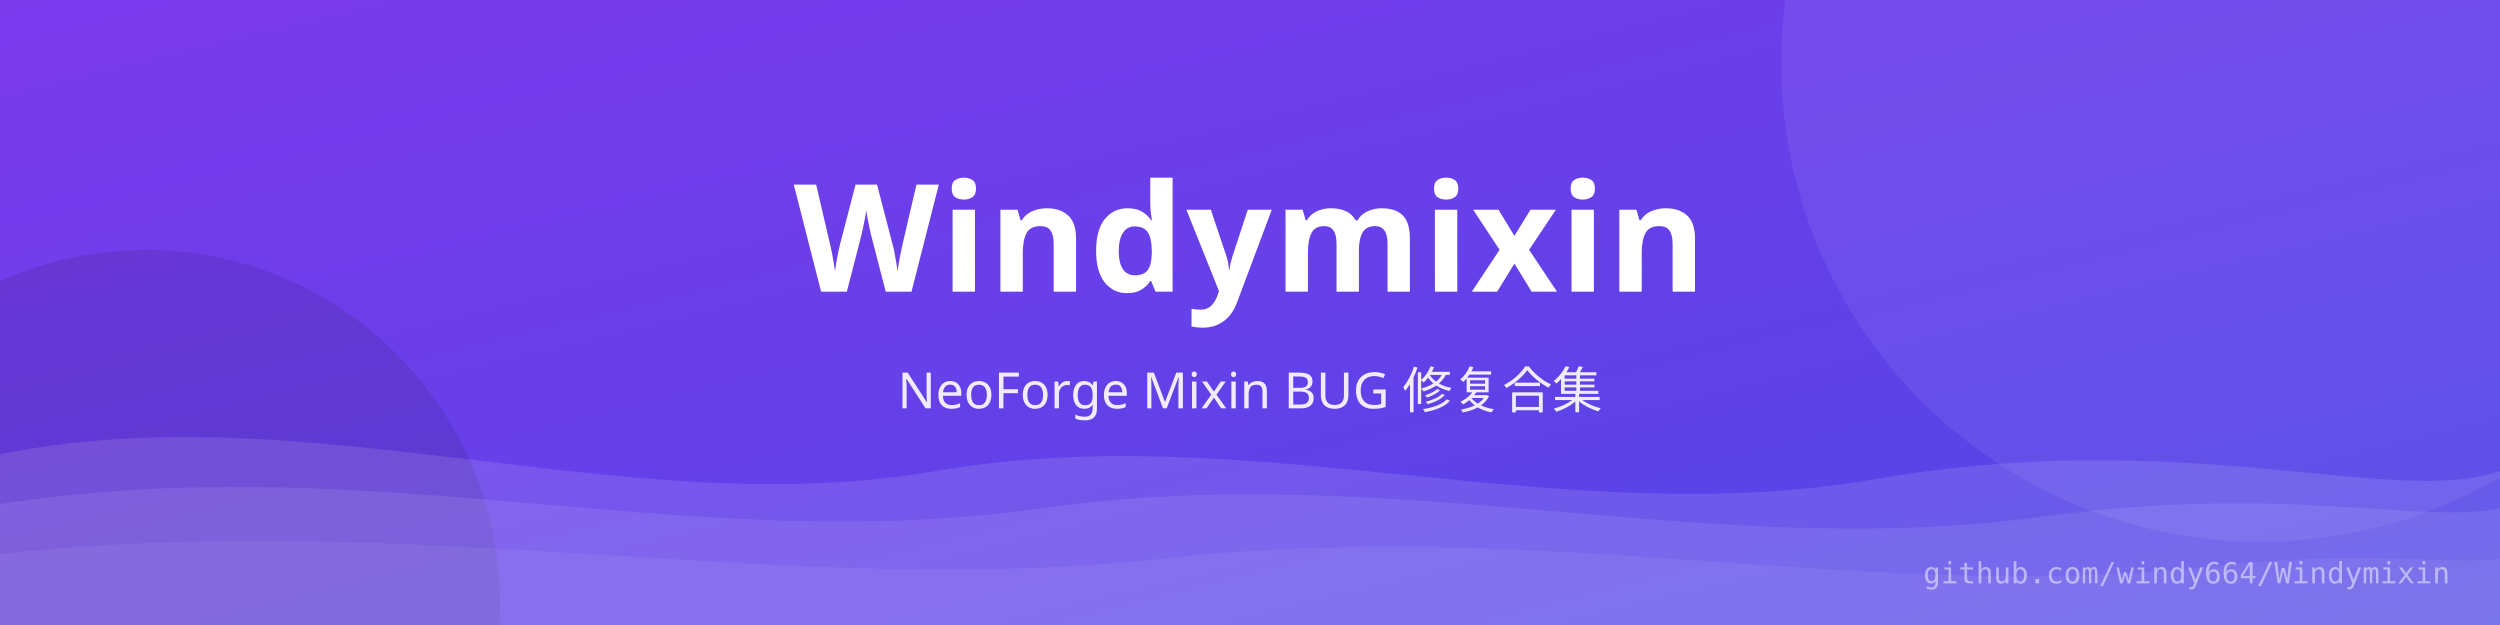
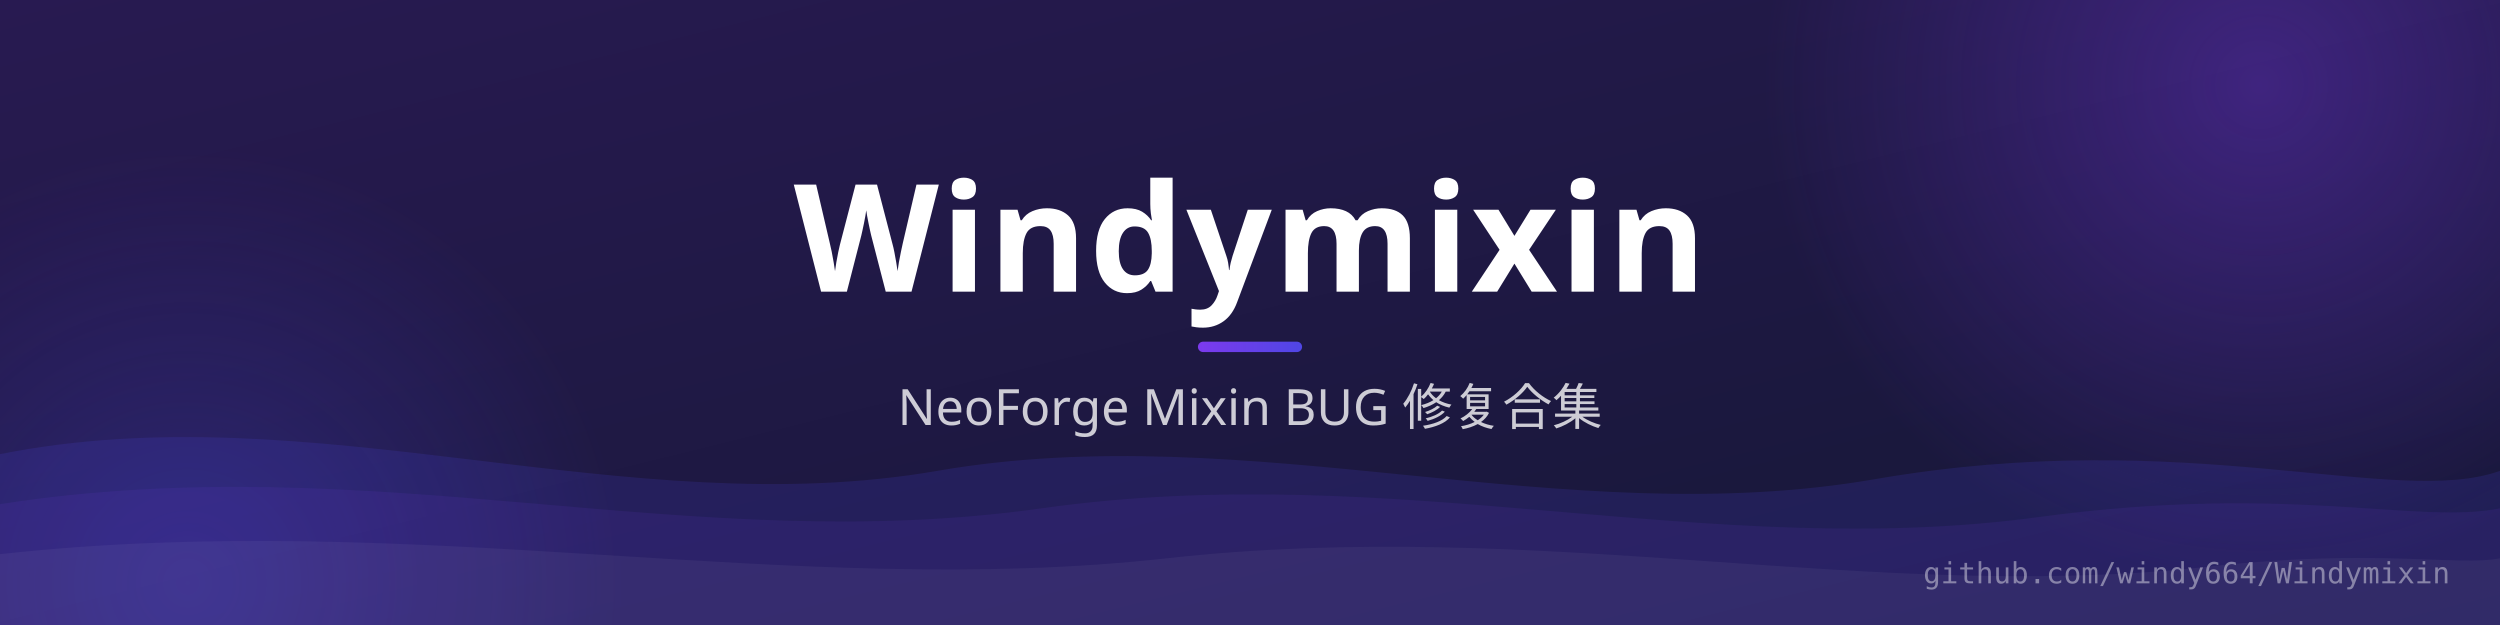
<svg xmlns="http://www.w3.org/2000/svg" width="1200" height="300" viewBox="0 0 1200 300" role="img" aria-label="Windymixin">
  <defs>
    <linearGradient id="bg" x1="0" y1="0" x2="1" y2="1">
+       <stop offset="0" stop-color="#281a51" />
+       <stop offset="1" stop-color="#151736" />
+     </linearGradient>
+     <radialGradient id="glow1" cx="0.5" cy="0.5" r="0.5">
+       <stop offset="0" stop-color="#7c3aed" stop-opacity="0.35" />
+       <stop offset="1" stop-color="#7c3aed" stop-opacity="0" />
+     </radialGradient>
+     <radialGradient id="glow2" cx="0.5" cy="0.5" r="0.5">
+       <stop offset="0" stop-color="#4f46e5" stop-opacity="0.28" />
+       <stop offset="1" stop-color="#4f46e5" stop-opacity="0" />
+     </radialGradient>
+     <linearGradient id="accent" x1="0" y1="0" x2="1" y2="0">
      <stop offset="0" stop-color="#7c3aed" />
      <stop offset="1" stop-color="#4f46e5" />
    </linearGradient>
  </defs>
  <rect width="1200" height="300" fill="url(#bg)" />
-   <circle cx="1085" cy="30" r="230" fill="#ffffff" opacity="0.07" />
-   <circle cx="70" cy="290" r="170" fill="#000000" opacity="0.10" />
-   <path d="M0,218 C150,188 300,252 450,226 C600,200 750,256 900,230 C1050,204 1150,244 1200,226 L1200,300 L0,300 Z" fill="#ffffff" opacity="0.12" />
-   <path d="M0,242 C180,214 330,268 500,244 C670,220 820,270 980,248 C1100,232 1160,252 1200,244 L1200,300 L0,300 Z" fill="#ffffff" opacity="0.09" />
-   <path d="M0,266 C200,244 380,288 560,268 C740,248 900,290 1060,272 C1140,263 1180,272 1200,268 L1200,300 L0,300 Z" fill="#ffffff" opacity="0.06" />
+   <circle cx="1085" cy="40" r="240" fill="url(#glow1)" />
+   <circle cx="90" cy="280" r="210" fill="url(#glow2)" />
+   <path d="M0,218 C150,188 300,252 450,226 C600,200 750,256 900,230 C1050,204 1150,244 1200,226 L1200,300 L0,300 Z" fill="#4f46e5" opacity="0.16" />
+   <path d="M0,242 C180,214 330,268 500,244 C670,220 820,270 980,248 C1100,232 1160,252 1200,244 L1200,300 L0,300 Z" fill="#7c3aed" opacity="0.1" />
+   <path d="M0,266 C200,244 380,288 560,268 C740,248 900,290 1060,272 C1140,263 1180,272 1200,268 L1200,300 L0,300 Z" fill="#ffffff" opacity="0.05" />
  <text x="600" y="140" text-anchor="middle" font-family="'Segoe UI','PingFang SC','Noto Sans SC','Microsoft YaHei',sans-serif" font-size="72" font-weight="700" fill="#ffffff" letter-spacing="1">Windymixin</text>
-   <text x="600" y="196" text-anchor="middle" font-family="'Segoe UI','PingFang SC','Noto Sans SC','Microsoft YaHei',sans-serif" font-size="24" fill="#ffffff" opacity="0.9">NeoForge Mixin BUG 修复合集</text>
-   <text x="1176" y="280" text-anchor="end" font-family="ui-monospace,'Cascadia Code',Consolas,monospace" font-size="14" fill="#ffffff" opacity="0.5">github.com/windy664/Windymixin</text>
+   <rect x="575" y="164" width="50" height="5" rx="2.5" fill="url(#accent)" />
+   <text x="600" y="204" text-anchor="middle" font-family="'Segoe UI','PingFang SC','Noto Sans SC','Microsoft YaHei',sans-serif" font-size="24" fill="#ffffff" opacity="0.78">NeoForge Mixin BUG 修复合集</text>
+   <text x="1176" y="280" text-anchor="end" font-family="ui-monospace,'Cascadia Code',Consolas,monospace" font-size="14" fill="#ffffff" opacity="0.42">github.com/windy664/Windymixin</text>
</svg>
